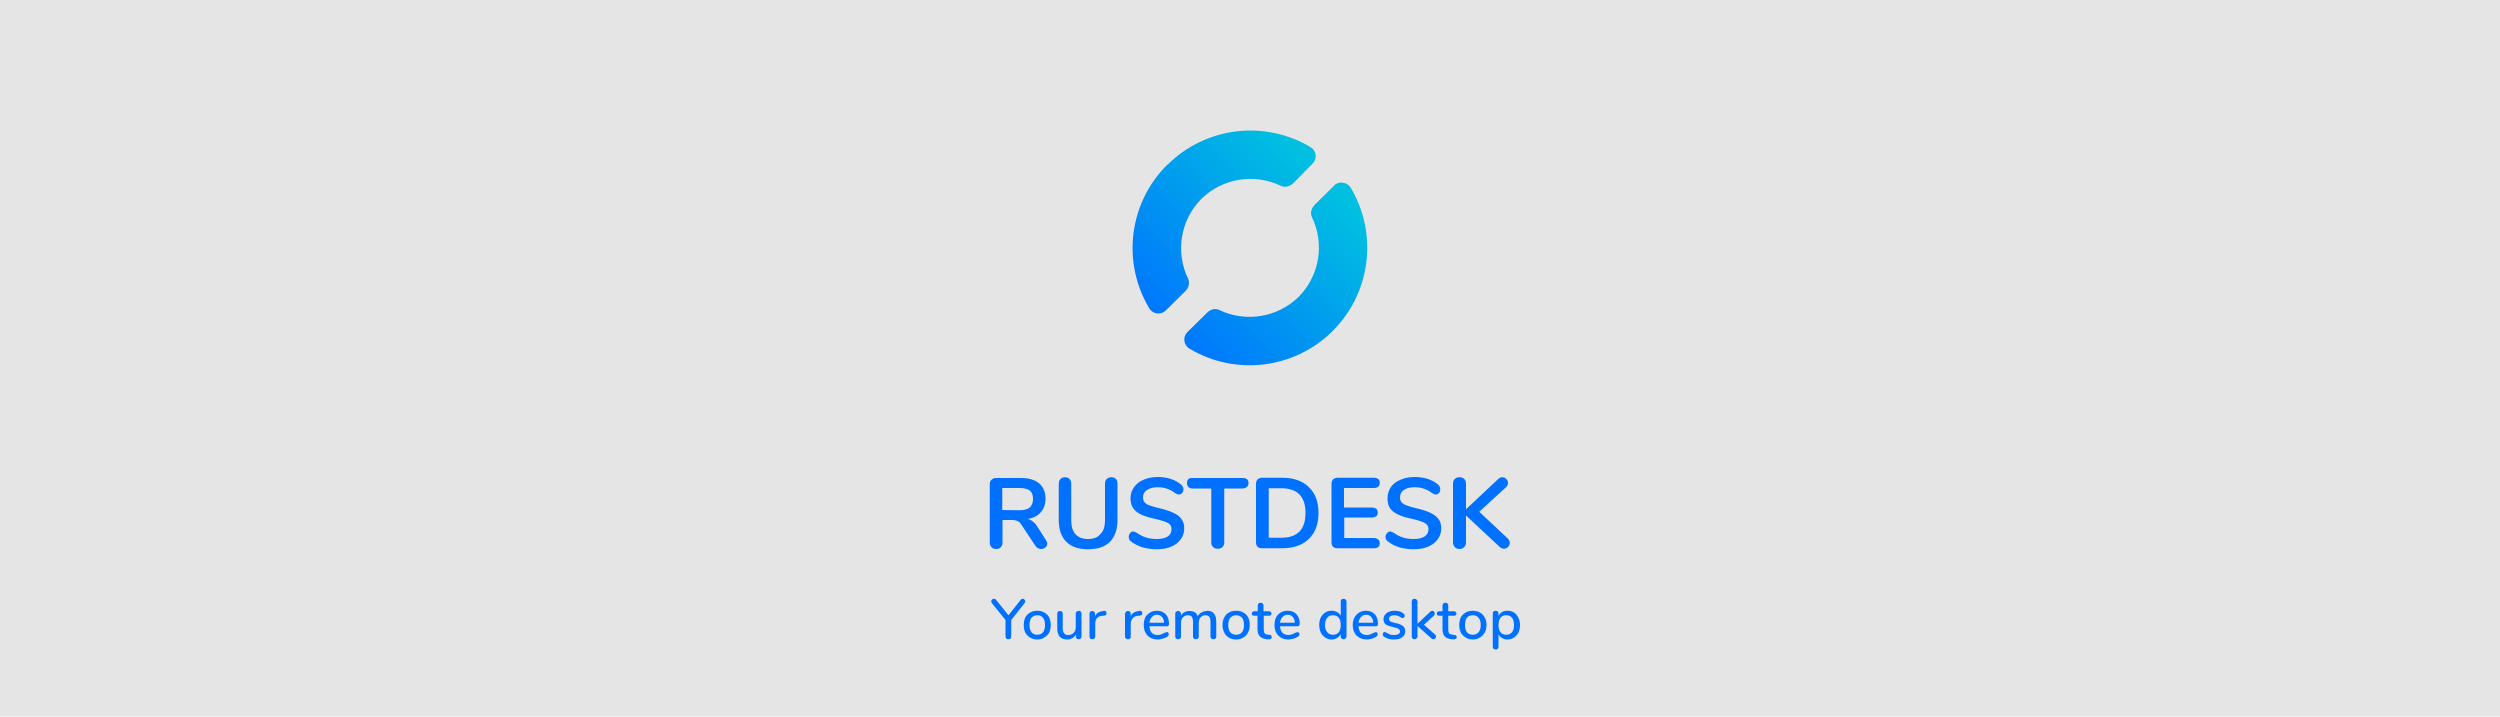
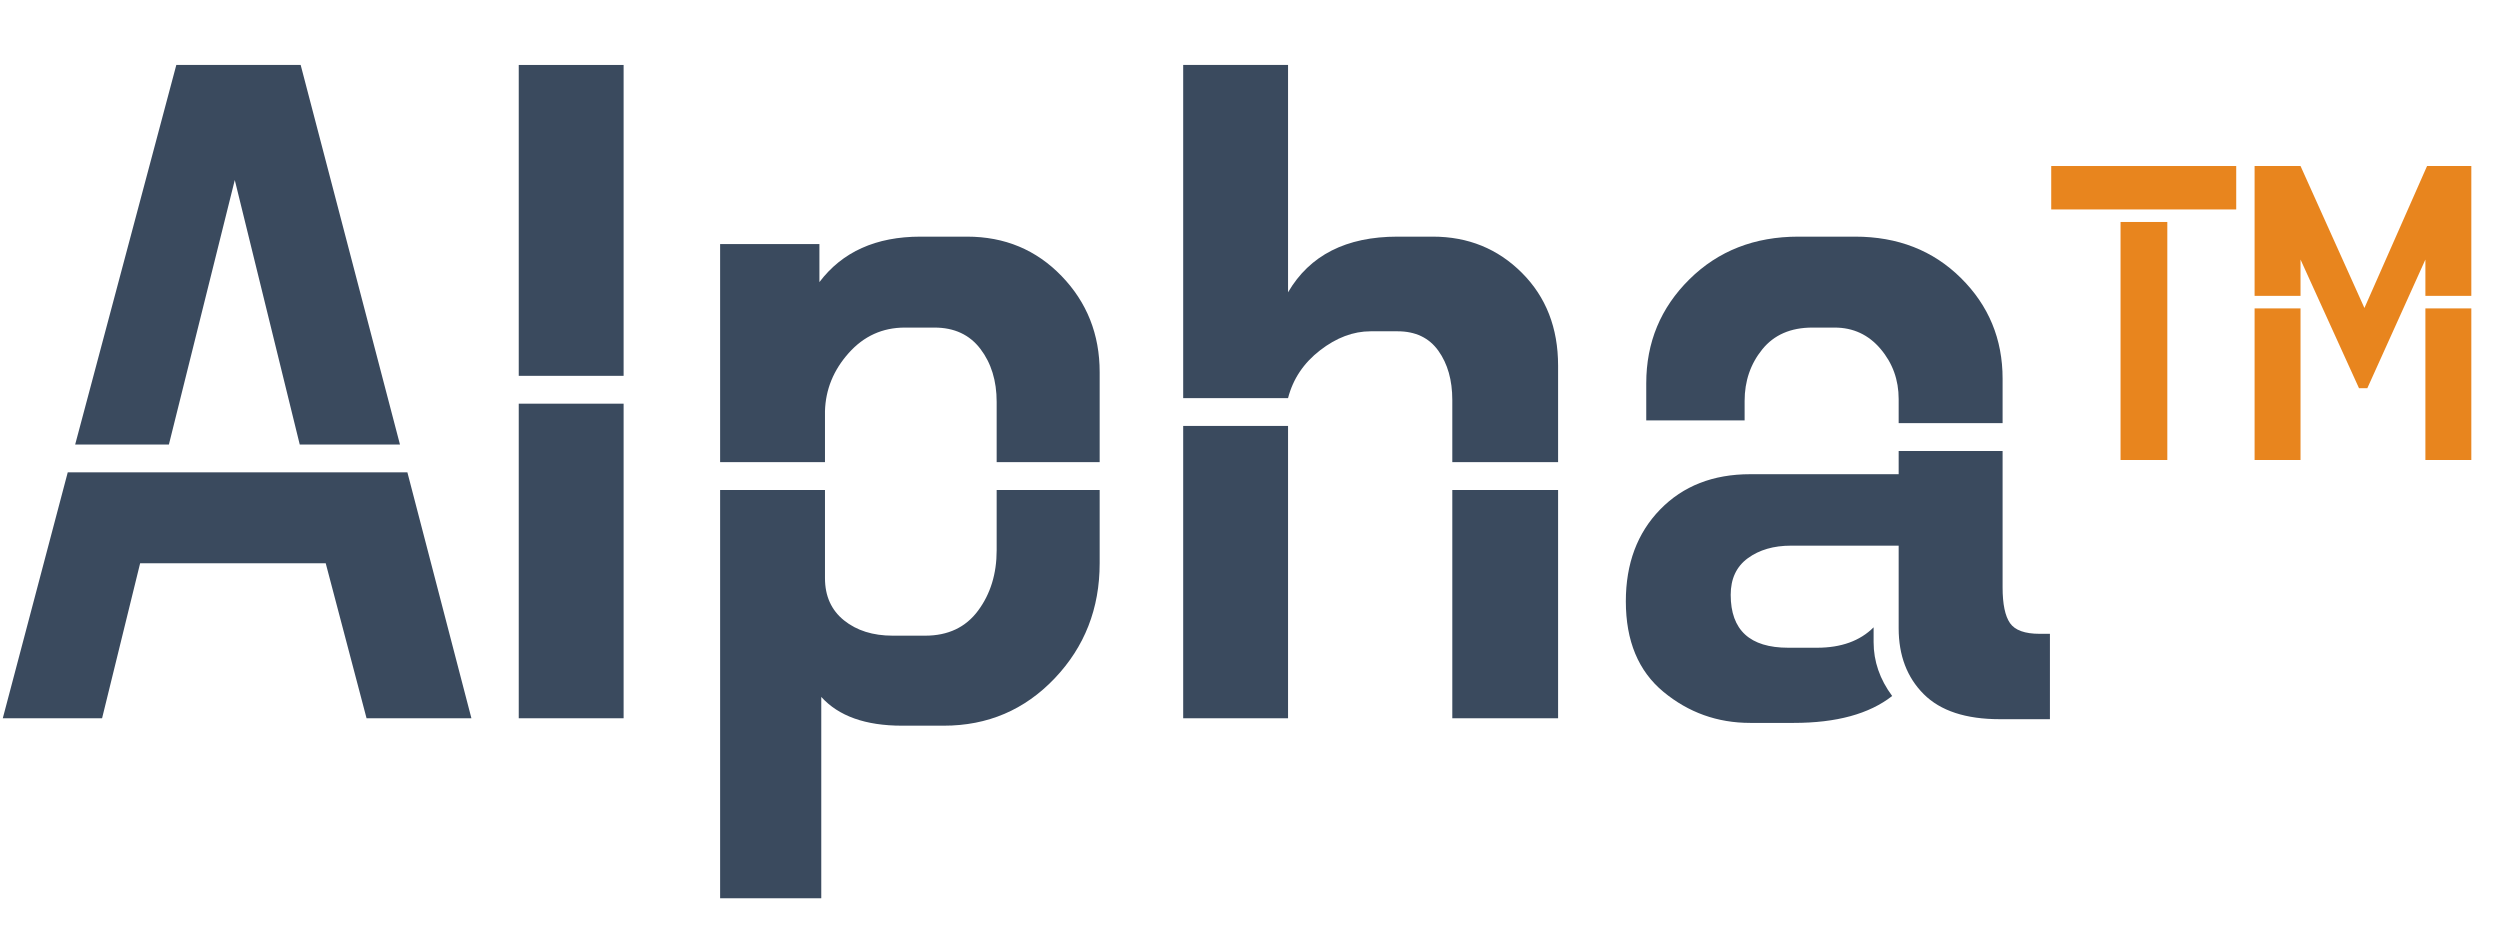
- <svg xmlns="http://www.w3.org/2000/svg" xmlns:xlink="http://www.w3.org/1999/xlink" xml:space="preserve" width="1000" height="286.6" style="clip-rule:evenodd;fill-rule:evenodd;stroke-linejoin:round;stroke-miterlimit:1.414">
-   <path d="M0 0h1000v286.6H0z" style="opacity:1;fill:#e5e5e5;fill-opacity:1;fill-rule:evenodd;stroke:none;stroke-width:.143px;stroke-linecap:butt;stroke-linejoin:miter;stroke-miterlimit:4;stroke-dasharray:none;stroke-dashoffset:0;stroke-opacity:1;marker:none" />
-   <defs>
-     <linearGradient xlink:href="#a" id="c" x1=".1" x2=".8" y1=".9" y2=".2" gradientTransform="matrix(94.00173 0 0 93.99768 453 52.2)" gradientUnits="userSpaceOnUse" />
-     <linearGradient id="a" x1=".1" x2=".8" y1=".9" y2=".2" gradientTransform="matrix(26.301 0 0 26.331 90.7 911.8)" gradientUnits="userSpaceOnUse">
-       <stop offset="0" stop-color="#004ba6" style="stop-color:#0071ff;stop-opacity:1" />
-       <stop offset="1" stop-color="#00bfe1" style="stop-color:#00bfe1;stop-opacity:1" />
-     </linearGradient>
-     <path id="b" d="M412.8 154.2h247V204h-247z" />
-   </defs>
-   <g style="clip-rule:evenodd;fill-rule:evenodd;stroke-linejoin:round;stroke-miterlimit:1.414">
-     <g style="font-size:40px;line-height:1.25;white-space:pre;shape-inside:url(#b);fill:#0071ff" transform="translate(-20 28.7)">
-       <path d="M438.4 187.4q.5.7.5 1.4 0 .9-.8 1.5-.7.6-1.7.6-.6 0-1.2-.3t-1-.9l-5.3-8q-.8-1.4-1.7-1.9-1-.5-2.4-.5H421v9q0 1.2-.7 1.9-.6.7-1.8.7-1.2 0-1.9-.7t-.7-2V165q0-1.2.7-1.8.7-.7 1.8-.7h10q4.8 0 7.3 2.2 2.5 2.1 2.5 6.1 0 3.3-1.9 5.4-1.8 2.1-5.2 2.7 1.2.3 2 1 1 .7 1.8 2zm-10.8-12q3 0 4.3-1.1 1.3-1.2 1.3-3.4 0-2.4-1.3-3.4-1.4-1-4.3-1h-6.7v8.8zm27.7 15.6q-5.8 0-8.8-3-3-3-3-8.8v-14.4q0-1.2.7-1.9.6-.7 1.8-.7 1.2 0 1.8.7.7.7.7 1.9v14.7q0 3.6 1.7 5.5 1.8 1.9 5 1.9 3.4 0 5-2 1.8-1.8 1.8-5.4v-14.7q0-1.2.7-1.9t1.8-.7q1.2 0 1.9.7.6.7.6 1.9v14.4q0 5.7-3 8.8-3 3-8.7 3zm27.4 0q-3 0-5.8-.8-2.7-.9-4.5-2.3-.9-.6-.9-1.9 0-.8.5-1.4.5-.7 1.2-.7t1.6.6q1.8 1.2 3.6 1.8 2 .6 4.2.6 3 0 4.5-1t1.5-3q0-1.6-1.4-2.4-1.5-.8-4.9-1.6-3.5-.7-5.7-1.7t-3.3-2.6q-1.1-1.5-1.1-4 0-2.4 1.4-4.4 1.4-2 3.8-3 2.6-1.1 5.7-1.1 5.7 0 9.3 3 .5.4.7.9.3.4.3 1 0 .9-.6 1.5-.4.6-1.1.6l-.8-.1-.9-.5q-1.6-1.2-3.2-1.7-1.5-.6-3.7-.6-2.7 0-4.3 1.1-1.6 1-1.6 3 0 1.7 1.4 2.6 1.4.8 4.8 1.6 3.5.8 5.7 1.8 2.3 1 3.4 2.5 1.2 1.5 1.2 3.8 0 2.5-1.4 4.4-1.3 1.9-3.9 3-2.4 1-5.7 1zm24.4-.2q-1.2 0-1.9-.7t-.7-1.8v-21.6h-7.3q-2.4 0-2.4-2.2t2.4-2H517q2.4 0 2.4 2t-2.4 2.2h-7.3v21.6q0 1.1-.7 1.8t-1.9.7zm17.8-.2q-1.2 0-1.9-.6-.6-.7-.6-1.8v-23.3q0-1.2.6-1.8.7-.7 1.9-.7h8q6.8 0 10.6 3.7 3.9 3.7 3.9 10.4t-3.9 10.4q-3.8 3.7-10.7 3.7zm7.6-4.2q9.7 0 9.7-9.9t-9.7-9.9h-5v19.8zm22.5 4.2q-1.1 0-1.8-.6-.6-.7-.6-1.8v-23.3q0-1.2.6-1.8.7-.7 1.8-.7h14.5q1.1 0 1.8.5.6.6.6 1.5 0 1-.6 1.6-.7.5-1.8.5h-11.9v7.8h11q1.2 0 1.9.5.6.5.6 1.5t-.6 1.5-1.8.5h-11v8.2h11.8q1.1 0 1.8.6.6.5.6 1.5t-.6 1.5-1.8.5zm30.5.4q-3.1 0-5.9-.8-2.7-.9-4.4-2.3-1-.6-1-1.9 0-.8.6-1.4.5-.7 1.2-.7t1.6.6q1.7 1.2 3.6 1.8 1.9.6 4.2.6 2.9 0 4.4-1 1.6-1 1.6-3 0-1.6-1.5-2.4-1.4-.8-4.8-1.6-3.5-.7-5.7-1.7t-3.4-2.6q-1-1.5-1-4 0-2.4 1.3-4.4 1.4-2 3.9-3 2.5-1.1 5.6-1.1 5.8 0 9.4 3 .5.4.7.9.2.4.2 1 0 .9-.5 1.5t-1.2.6l-.7-.1-.9-.5q-1.6-1.2-3.2-1.7-1.5-.6-3.8-.6-2.7 0-4.3 1.1-1.5 1-1.5 3 0 1.7 1.4 2.6 1.4.8 4.7 1.6 3.6.8 5.8 1.8 2.2 1 3.4 2.5 1.2 1.5 1.2 3.8 0 2.5-1.4 4.4-1.4 1.9-3.9 3-2.5 1-5.7 1zm37.6-4.3q.8.8.8 1.8 0 .9-.7 1.6-.7.7-1.6.7-1 0-1.9-.9l-13.3-12.4v10.8q0 1.1-.7 1.8-.7.8-1.9.8t-1.9-.8q-.7-.7-.7-1.8v-23.5q0-1.2.7-1.9t1.9-.7q1.2 0 1.9.7t.7 1.9V175l12.9-12.1q.7-.7 1.6-.7 1 0 1.6.7.7.7.7 1.6t-.8 1.7l-10.7 9.8z" aria-label="RUSTDESK" style="font-weight:700;font-family:Nunito;-inkscape-font-specification:&quot;Nunito Bold&quot;" />
-     </g>
-     <g style="font-size:22.667px;line-height:1.25;fill:#0071ff">
-       <path d="M390.8 212.4q.3-.4.7-.4.5 0 .8.3.3.4.3.8t-.3.7l-5.3 6.7v6.5q0 .6-.4 1-.3.2-.8.2t-.8-.3q-.3-.3-.3-.9v-6.5l-5.4-6.7q-.3-.3-.3-.7 0-.5.3-.8.4-.3.8-.3.5 0 .8.4l5 6.2zm6.6 15.9q-1.6 0-2.9-.8-1.2-.7-1.9-2-.6-1.3-.6-3t.6-3q.7-1.3 2-2 1.2-.7 2.8-.7t2.8.7q1.3.7 2 2 .6 1.3.6 3t-.6 3q-.7 1.3-2 2-1.2.8-2.8.8zm0-1.9q1.5 0 2.3-1 .8-1 .8-2.9t-.8-2.9q-.8-1-2.3-1t-2.3 1q-.8 1-.8 3 0 1.8.8 2.8.8 1 2.3 1zm16.5-9.6q.6 0 .9.3.3.3.3.8v9.2q0 .5-.3.8-.4.3-.9.3t-.8-.3q-.2-.3-.2-.7v-.9q-.6 1-1.5 1.5-1 .5-2 .5-4 0-4-4.5V218q0-.5.2-.8.3-.3.9-.3.5 0 .8.3.3.3.3.8v5.9q0 1.3.6 2 .5.6 1.6.6 1.4 0 2.2-.9.8-.8.8-2.3V218q0-.5.3-.8.3-.3.8-.3zm10.2 0q1 0 1 1 0 .4-.2.7-.2.2-.9.3h-.6q-1.5.2-2.2 1-.6 1-.6 2.1v5.2q0 .6-.4.8-.3.3-.8.3t-.8-.3q-.3-.2-.3-.8V218q0-.5.3-.8.3-.3.8-.3t.8.3q.3.3.3.8v1q.4-1 1.3-1.5t2-.6zm14.3 0q1 0 1 1 0 .4-.2.7l-.9.3h-.7q-1.4.2-2 1-.8 1-.8 2.1v5.2q0 .6-.3.8-.3.3-.8.3t-.8-.3q-.4-.2-.4-.8V218q0-.5.4-.8.3-.3.8-.3t.8.3q.3.3.3.8v1q.4-1 1.3-1.5.8-.5 2-.6zm10.9 8.5q.3 0 .5.3.2.2.2.6 0 .6-.8 1.1-.8.5-1.8.7-.9.3-1.7.3-2.7 0-4.2-1.6-1.5-1.5-1.5-4.2 0-1.7.6-3 .7-1.3 2-2 1.1-.7 2.7-.7 2.2 0 3.5 1.4 1.3 1.4 1.3 3.8 0 1-.8 1h-7q.2 3.5 3.3 3.5.9 0 1.5-.3l1.3-.6.4-.1.5-.2zm-4-6.9q-1.3 0-2 .9-.9.8-1 2.3h5.8q0-1.5-.8-2.3-.7-.9-2-.9zm20-1.6q3.7 0 3.7 4.4v6q0 .4-.3.7-.3.3-.8.3t-.9-.3q-.3-.3-.3-.8v-5.9q0-1.3-.5-2-.5-.6-1.5-.6-1.3 0-2 .9-.7.8-.7 2.3v5.3q0 .5-.3.8-.4.3-.9.3t-.8-.3q-.3-.3-.3-.8v-5.9q0-1.3-.5-2-.5-.6-1.6-.6-1.2 0-2 .9-.7.8-.7 2.3v5.3q0 .5-.3.8-.3.3-.8.3t-.9-.3q-.3-.3-.3-.8V218q0-.5.3-.8.4-.3.9-.3.4 0 .7.3.4.3.4.8v.8q.5-1 1.3-1.4 1-.5 2-.5 1.3 0 2.2.5.8.5 1.2 1.6.5-1 1.5-1.5 1-.6 2.2-.6zm11.7 11.5q-1.7 0-3-.8-1.2-.7-1.8-2-.7-1.3-.7-3t.7-3q.6-1.3 1.9-2 1.2-.7 2.9-.7t2.8.7q1.3.7 2 2 .6 1.3.6 3t-.7 3q-.6 1.3-1.9 2-1.2.8-2.8.8zm0-1.9q1.5 0 2.3-1 .8-1 .8-2.9t-.8-2.9q-.9-1-2.3-1t-2.4 1q-.8 1-.8 3 0 1.8.8 2.8.8 1 2.4 1zm13.3 0q.5.1.7.3.2.2.2.6 0 .5-.3.7-.4.3-1 .2h-.7q-1.8-.2-2.7-1.1-1-1-1-3v-5.3h-1.3q-1 0-1-.9 0-.4.3-.6.3-.3.7-.3h1.4v-2.3q0-.5.3-.8.3-.3.8-.3t.9.3q.3.3.3.8v2.3h2.2q.5 0 .7.3.3.2.3.6 0 .4-.3.7-.2.2-.7.2H488v5.5q0 1 .4 1.6.5.4 1.4.5zm11.2-1q.4 0 .6.2.2.2.2.6 0 .6-.8 1.1-.8.5-1.8.7-1 .3-1.8.3-2.6 0-4.1-1.6-1.5-1.5-1.5-4.2 0-1.7.6-3 .7-1.3 1.9-2t2.8-.7q2.2 0 3.5 1.4 1.3 1.4 1.3 3.8 0 1-.9 1h-7q.3 3.5 3.4 3.5.9 0 1.5-.3l1.3-.6.3-.1.5-.2zm-3.9-7q-1.3 0-2.1.9-.8.8-1 2.3h5.9q0-1.5-.8-2.3-.7-.9-2-.9zm22.3-6.4q.5 0 .8.3.4.3.4.8v14q0 .5-.4.8-.3.3-.8.3t-.8-.3q-.3-.3-.3-.8v-1q-.5 1-1.5 1.6-1 .6-2.2.6-1.4 0-2.5-.8-1.1-.7-1.8-2-.6-1.3-.6-3 0-1.8.6-3 .7-1.3 1.8-2 1-.7 2.5-.7 1.3 0 2.2.5 1 .5 1.5 1.5V213q0-.4.3-.7.3-.3.8-.3zm-4.2 14.4q1.5 0 2.3-1 .8-1 .8-2.9t-.8-2.9q-.8-1-2.3-1t-2.3 1q-.9 1-.9 2.9 0 1.8.9 2.9.8 1 2.3 1zm17.2-1q.3 0 .5.2t.2.6q0 .6-.8 1.1-.8.5-1.7.7-1 .3-1.8.3-2.6 0-4.2-1.6-1.5-1.5-1.5-4.2 0-1.7.7-3t1.9-2q1.2-.7 2.7-.7 2.2 0 3.5 1.4 1.3 1.4 1.3 3.8 0 1-.8 1h-7q.2 3.5 3.4 3.5.8 0 1.4-.3.7-.2 1.3-.6l.4-.1.5-.2zm-4-7q-1.2 0-2 .9-.8.8-1 2.3h5.9q-.1-1.5-.8-2.3-.7-.9-2-.9zm11.2 9.9q-2.3 0-3.8-1-.4-.2-.6-.5l-.1-.6q0-.4.2-.6.2-.3.5-.3t1 .4l1.2.6q.7.2 1.7.2t1.7-.4q.6-.4.6-1 0-.5-.3-.8-.2-.3-.8-.5l-1.7-.5q-2-.4-3-1.1-.8-.8-.8-2 0-1 .6-1.8t1.6-1.2q1-.4 2.2-.4 1 0 1.8.2.9.2 1.5.7.8.5.8 1.1 0 .4-.3.7-.2.2-.5.2h-.4q-.2 0-.5-.4l-1.2-.5q-.5-.2-1.3-.2-1 0-1.5.4-.6.4-.6 1 0 .7.5 1 .6.4 2 .7 1.6.3 2.4.8.9.4 1.2 1 .4.6.4 1.5 0 1.5-1.2 2.4-1.2.9-3.3.9zm16.4-2q.4.3.4.8t-.3.8q-.3.3-.7.3-.5 0-.8-.3l-5.6-5v4.2q0 .5-.4.8-.3.3-.8.3t-.8-.3q-.3-.3-.3-.8v-14q0-.5.3-.8.3-.3.8-.3t.8.3q.4.3.4.8v8.9l5.1-4.8q.4-.4.8-.4t.7.3q.3.4.3.8t-.3.8l-4 3.7zm7.7.2q.5 0 .7.2.3.2.3.6 0 .5-.4.7-.3.3-1 .2h-.6q-1.9-.2-2.8-1.1-.9-1-.9-3v-5.3h-1.3q-1 0-1-.9 0-.4.2-.6.3-.3.8-.3h1.3v-2.3q0-.5.3-.8.3-.3.9-.3.5 0 .8.3.3.3.3.8v2.3h2.3q.4 0 .7.3.3.2.3.6 0 .4-.3.7-.3.2-.7.2h-2.3v5.5q0 1 .4 1.6.5.4 1.4.5zm7.4 1.8q-1.6 0-2.8-.8-1.3-.7-2-2-.6-1.3-.6-3t.6-3q.7-1.3 2-2 1.2-.7 2.8-.7t2.9.7q1.2.7 1.9 2t.7 3q0 1.7-.7 3t-2 2q-1.1.8-2.8.8zm0-1.9q1.5 0 2.3-1 .9-1 .9-2.9t-.9-2.9q-.8-1-2.3-1t-2.3 1q-.8 1-.8 3 0 1.8.8 2.8.8 1 2.3 1zm14-9.6q1.4 0 2.5.7t1.7 2q.7 1.3.7 3 0 1.8-.6 3t-1.8 2q-1.1.8-2.6.8-1.2 0-2.2-.6-.9-.5-1.4-1.5v5q0 .5-.3.8-.3.3-.8.3t-.9-.3q-.3-.3-.3-.8v-13.3q0-.5.3-.8.3-.3.9-.3.5 0 .8.3.3.3.3.8v1q.5-1 1.4-1.6 1-.5 2.2-.5zm-.6 9.6q1.5 0 2.3-1 .8-1 .8-2.8 0-2-.8-3t-2.3-1q-1.5 0-2.3 1-.8 1-.8 3 0 1.8.8 2.8.8 1 2.3 1z" aria-label="Your remote desktop" style="font-weight:600;font-family:Nunito;-inkscape-font-specification:&quot;Nunito Semi-Bold&quot;" transform="translate(17.5 27.5)" />
-     </g>
+ <svg xmlns="http://www.w3.org/2000/svg" viewBox="0 0 2694 1000" width="2694" height="1000">
+   <g transform="translate(10, 774) scale(1, -1)" fill="#3a4a5e">
+     <path d="M421 295H313L243 580L172 295H71L180 704H314ZM63 265H429L498 0H385L341 167H141L100 0H-7Z" transform="translate(0, 0)" />
+     <path d="M160 369H47V704H160ZM47 339H160V0H47Z" transform="translate(502, 0)" />
+     <path d="M47 246H160V151Q160 122 180.5 105.5Q201 89 233 89H268Q305 89 325.0 116.0Q345 143 345 181V246H456V167Q456 94 407.5 43.0Q359 -8 288 -8H243Q184 -8 156 23V-194H47ZM160 276H47V511H154V470Q191 519 263 519H313Q374 519 415.0 476.5Q456 434 456 373V276H345V341Q345 375 327.5 398.0Q310 421 278 421H246Q210 421 185.5 393.5Q161 366 160 331Z" transform="translate(719, 0)" />
+     <path d="M451 276H337V343Q337 375 322.0 396.0Q307 417 278 417H249Q221 417 194.5 396.5Q168 376 160 345H47V704H160V459Q195 519 278 519H316Q373 519 412.0 480.0Q451 441 451 380ZM47 315H160V0H47ZM337 246H451V0H337Z" transform="translate(1218, 0)" />
+     <path d="M313 288H425V141Q425 114 433.0 102.5Q441 91 465 91H476V-1H422Q367 -1 340.0 26.0Q313 53 313 97V186H197Q169 186 150.5 172.5Q132 159 132 133Q132 76 194 76H225Q264 76 286 98V82Q286 51 306 24Q269 -5 200 -5H153Q100 -5 59.5 28.5Q19 62 19 126Q19 187 56.0 225.0Q93 263 153 263H313ZM425 318H313V344Q313 375 293.5 398.0Q274 421 244 421H220Q185 421 166.0 397.5Q147 374 147 342V321H41V361Q41 427 87.5 473.0Q134 519 205 519H266Q335 519 380.0 474.5Q425 430 425 366Z" transform="translate(1723, 0)" />
  </g>
-   <path fill="url(#b)" d="m533.7 74.2-7.7 7.6c-1.4 1.3-2 3.2-1.3 4.9a28 28 0 0 1-5.2 32 28.1 28.1 0 0 1-32 5.2c-1.7-.7-3.5 0-4.7 1.2l-7.9 7.8a4.2 4.2 0 0 0 .8 6.5 47 47 0 0 0 64.6-64.3 4.2 4.2 0 0 0-3-2 4.2 4.2 0 0 0-3.6 1zM467 65.8a46.9 46.9 0 0 0-7.3 57.5 4.2 4.2 0 0 0 6.6.9l7.7-7.6c1.4-1.3 2-3.2 1.3-5a28 28 0 0 1 5.2-32 28.1 28.1 0 0 1 32-5.2c1.6.7 3.5.1 4.7-1l7.9-8a4.2 4.2 0 0 0-.8-6.5 47 47 0 0 0-57.4 7.1z" style="isolation:isolate;fill:url(#c);stroke-width:.988" />
+   <g transform="translate(2214, 495.7) scale(0.45, -0.45)" fill="#e8851e">
+     <path d="M435 600H-8V704H435ZM158 570H270V0H158Z" transform="translate(0, 0)" />
+     <path d="M456 363H566V0H456ZM47 363H157V0H47ZM157 393H47V704H157L310 364L460 704H566V393H456V480L317 172H297L157 480Z" transform="translate(432, 0)" />
+   </g>
</svg>
